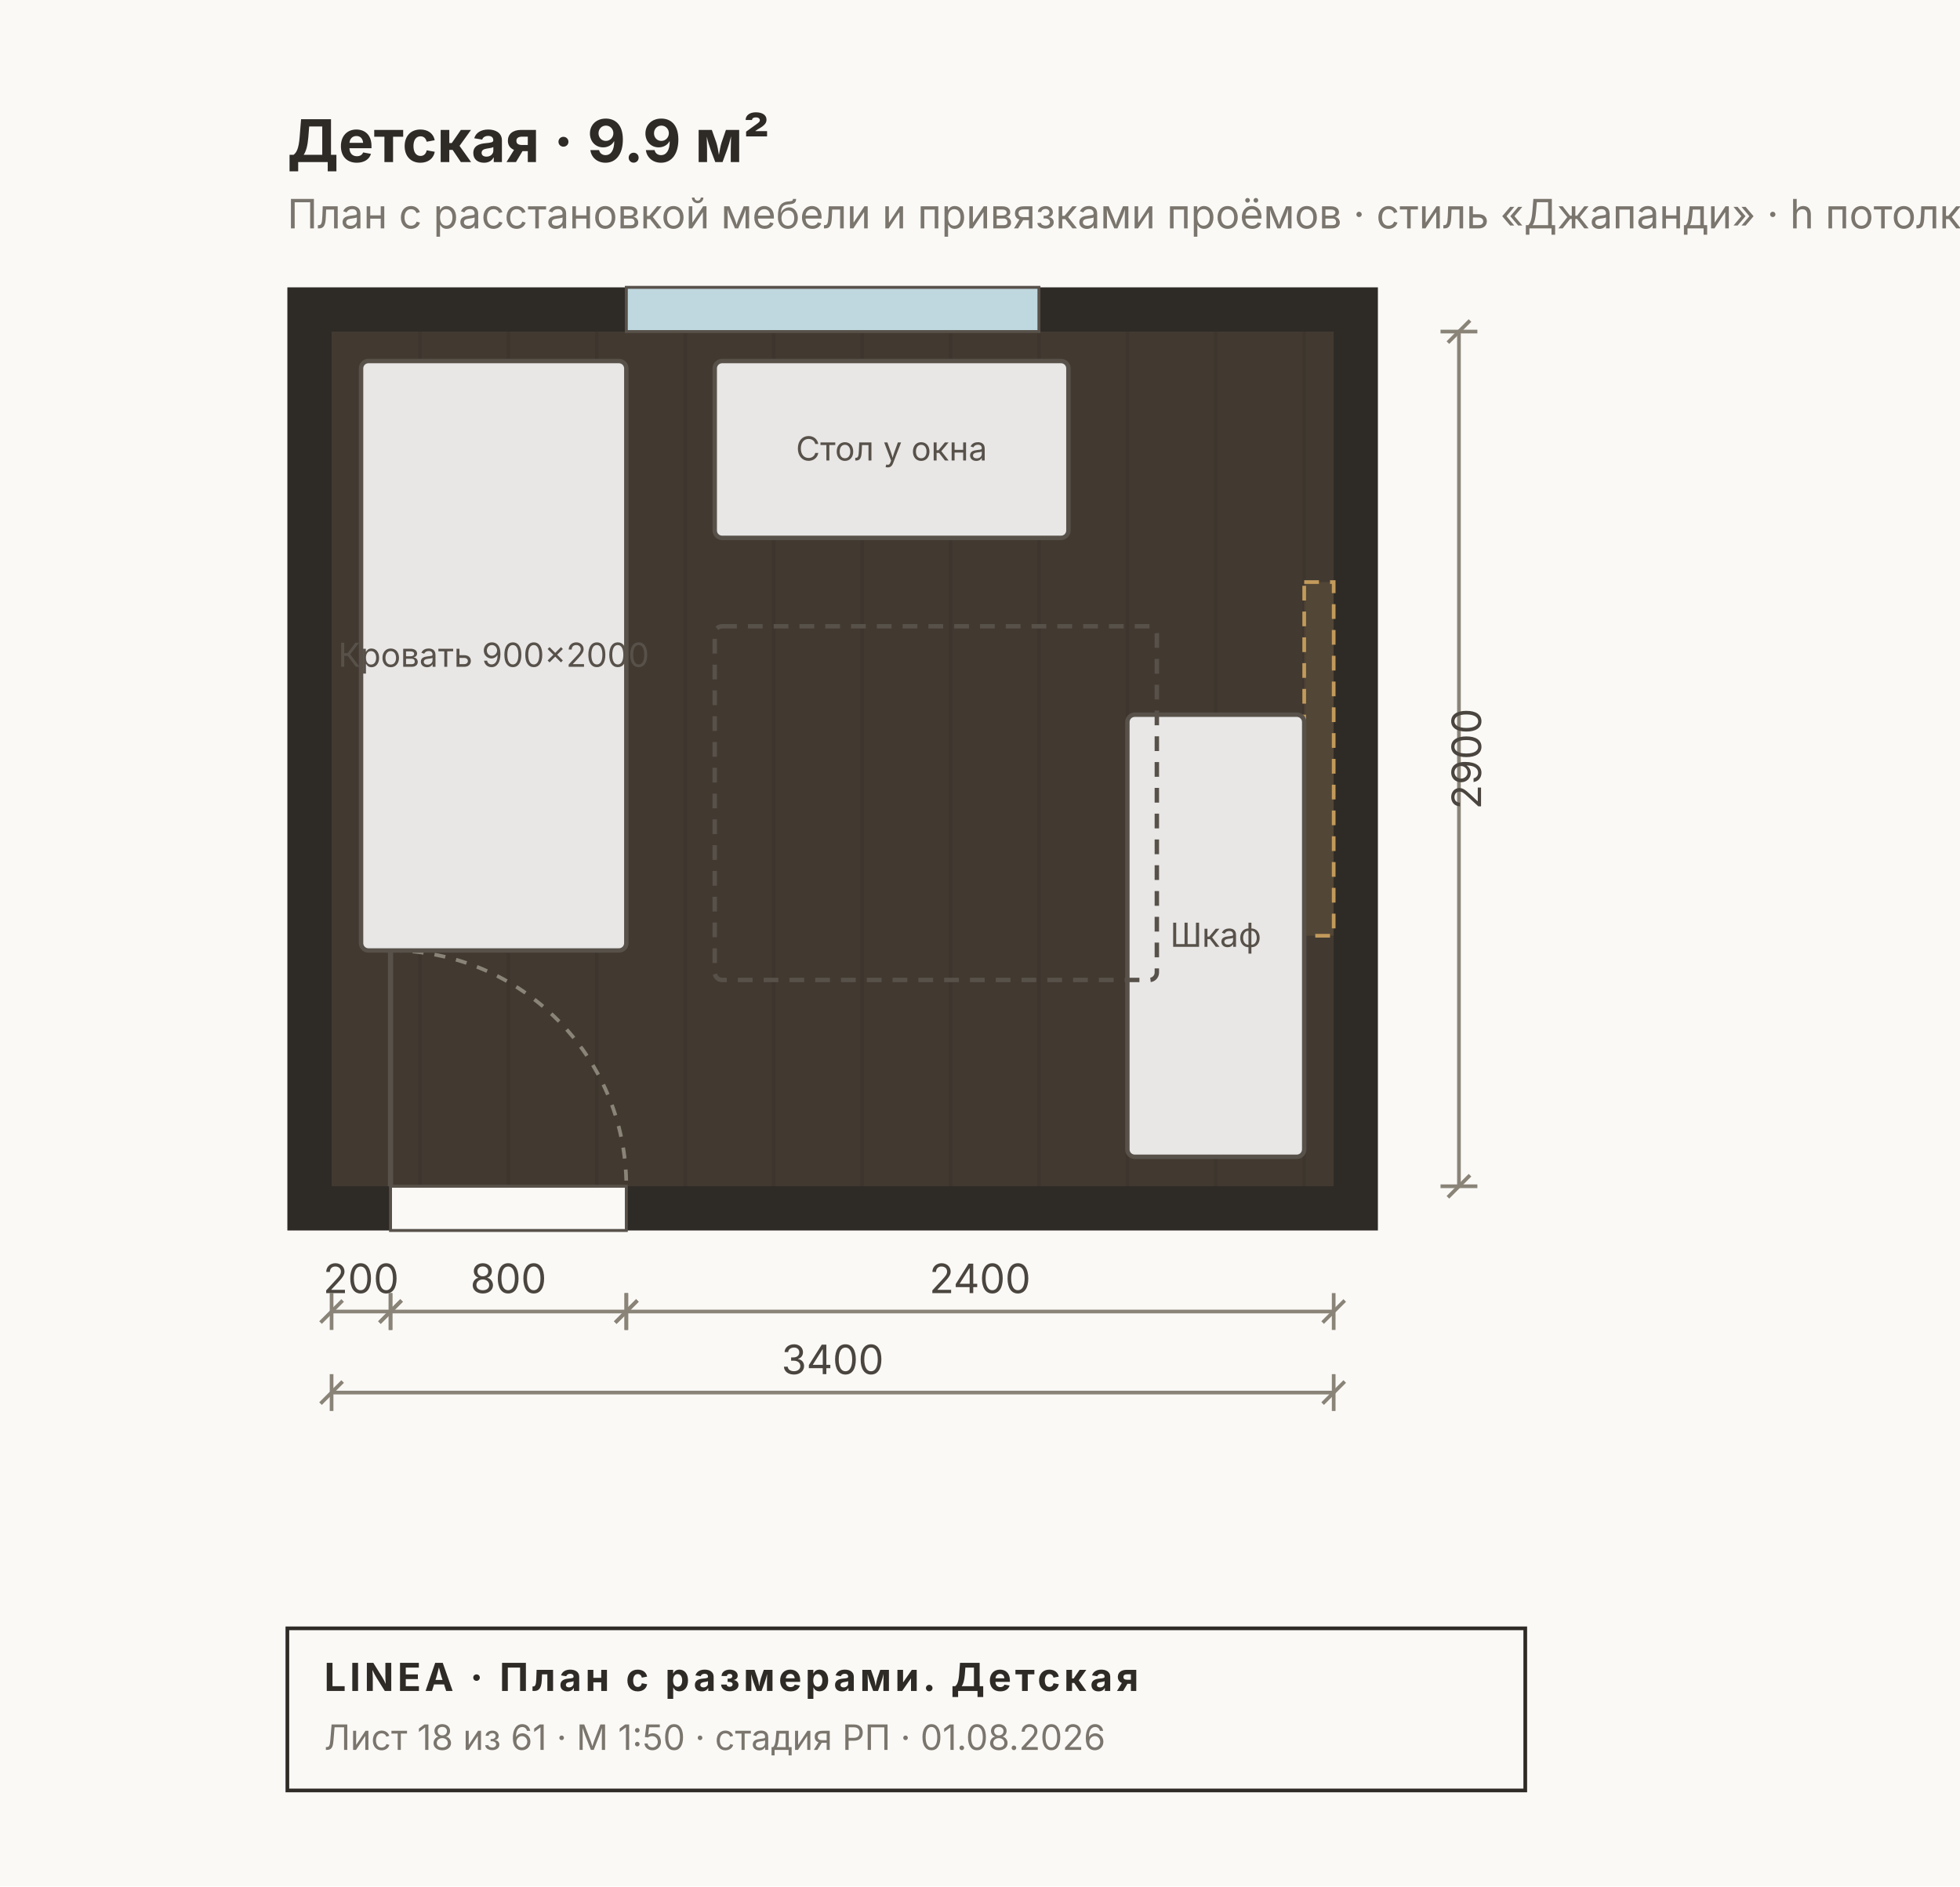
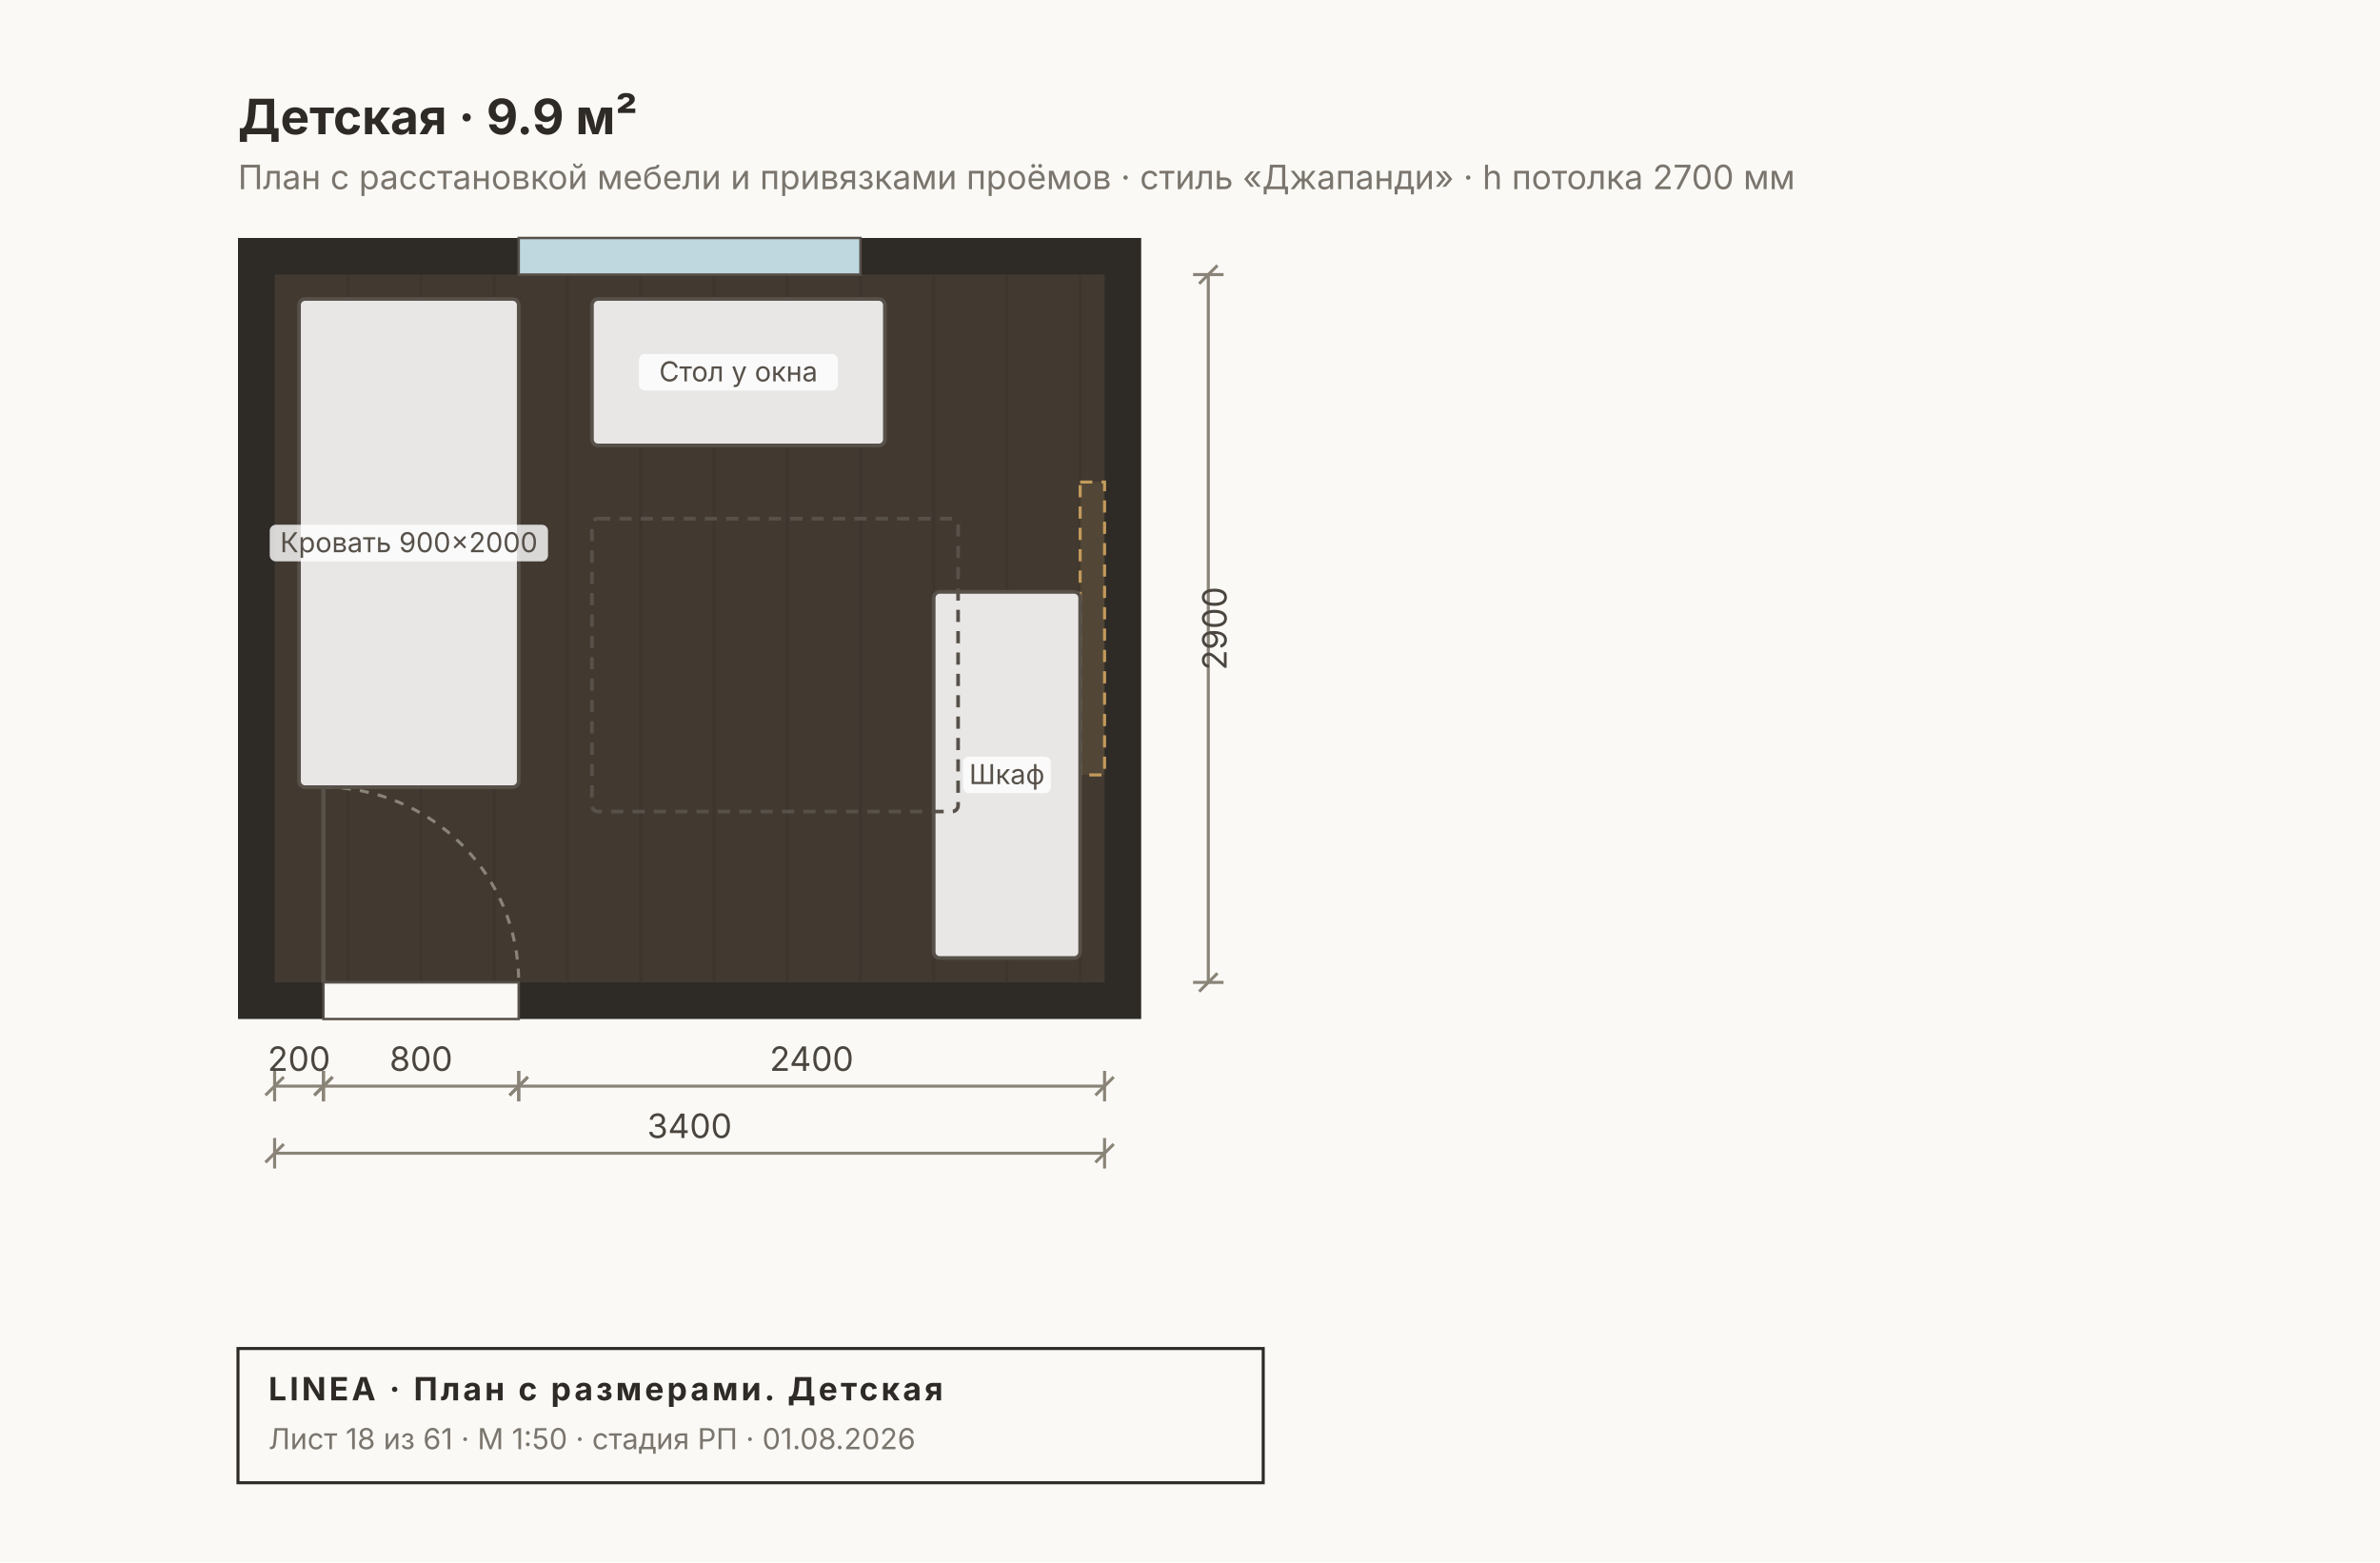
- <svg xmlns="http://www.w3.org/2000/svg" width="532" height="512" viewBox="0 0 532 512" font-family="Inter, &quot;Helvetica Neue&quot;, Arial, sans-serif">
-   <rect width="532" height="512" fill="#FAF9F6" />
+ <svg xmlns="http://www.w3.org/2000/svg" width="780" height="512" viewBox="0 0 780 512" font-family="Inter, &quot;Helvetica Neue&quot;, Arial, sans-serif">
+   <rect width="780" height="512" fill="#FAF9F6" />
  <rect x="78" y="78" width="296" height="256" fill="#2E2A26" />
  <rect x="90" y="90" width="272" height="232" fill="#C8A97A22" />
  <line x1="114" y1="90" x2="114" y2="322" stroke="#00000010" stroke-width="1" />
  <line x1="138" y1="90" x2="138" y2="322" stroke="#00000010" stroke-width="1" />
  <line x1="162" y1="90" x2="162" y2="322" stroke="#00000010" stroke-width="1" />
  <line x1="186" y1="90" x2="186" y2="322" stroke="#00000010" stroke-width="1" />
  <line x1="210" y1="90" x2="210" y2="322" stroke="#00000010" stroke-width="1" />
  <line x1="234" y1="90" x2="234" y2="322" stroke="#00000010" stroke-width="1" />
  <line x1="258" y1="90" x2="258" y2="322" stroke="#00000010" stroke-width="1" />
  <line x1="282" y1="90" x2="282" y2="322" stroke="#00000010" stroke-width="1" />
  <line x1="306" y1="90" x2="306" y2="322" stroke="#00000010" stroke-width="1" />
  <line x1="330" y1="90" x2="330" y2="322" stroke="#00000010" stroke-width="1" />
  <line x1="354" y1="90" x2="354" y2="322" stroke="#00000010" stroke-width="1" />
  <rect x="170" y="78" width="112" height="12" fill="#BFD8DF" stroke="#57514A" stroke-width="0.8" />
  <rect x="106" y="322" width="64" height="12" fill="#FAF9F6" stroke="#57514A" stroke-width="0.8" />
  <path d="M 106 258 A 64 64 0 0 1 170 322" fill="none" stroke="#8A8478" stroke-width="1" stroke-dasharray="3 3" />
  <line x1="106" y1="322" x2="106" y2="258" stroke="#57514A" stroke-width="1.4" />
  <rect x="354" y="158" width="8" height="96" fill="#C29A5B22" stroke="#C29A5B" stroke-width="1" stroke-dasharray="4 3" />
  <rect x="98" y="98" width="72" height="160" fill="#FFFFFFE0" stroke="#57514A" stroke-width="1.2" rx="2" />
+   <rect x="88.4" y="172" width="91.2" height="12" fill="#FFFFFFCC" rx="2" />
  <text x="134" y="181" font-size="9" fill="#57514A" text-anchor="middle">Кровать 900×2000</text>
  <rect x="194" y="98" width="96" height="48" fill="#FFFFFFE0" stroke="#57514A" stroke-width="1.2" rx="2" />
+   <rect x="209.4" y="116" width="65.2" height="12" fill="#FFFFFFCC" rx="2" />
  <text x="242" y="125" font-size="9" fill="#57514A" text-anchor="middle">Стол у окна</text>
  <rect x="306" y="194" width="48" height="120" fill="#FFFFFFE0" stroke="#57514A" stroke-width="1.2" rx="2" />
+   <rect x="315.6" y="248" width="28.8" height="12" fill="#FFFFFFCC" rx="2" />
  <text x="330" y="257" font-size="9" fill="#57514A" text-anchor="middle">Шкаф</text>
  <rect x="194" y="170" width="120" height="96" fill="none" stroke="#57514A" stroke-width="1.2" rx="2" stroke-dasharray="4 3" />
  <text x="78" y="44" font-size="16" font-weight="700" fill="#2E2A26">Детская · 9.9 м²</text>
  <text x="78" y="62" font-size="11" fill="#7A756D">План с расстановкой мебели и привязками проёмов · стиль «Джапанди» · h потолка 2700 мм</text>
  <g stroke="#8A8478" stroke-width="1" fill="none">
    <line x1="90" y1="356" x2="106" y2="356" />
    <line x1="90" y1="351" x2="90" y2="361" />
    <line x1="106" y1="351" x2="106" y2="361" />
    <line x1="87" y1="359" x2="93" y2="353" />
    <line x1="103" y1="359" x2="109" y2="353" />
  </g>
  <text x="98" y="351" font-size="11" fill="#4A453E" text-anchor="middle">200</text>
  <g stroke="#8A8478" stroke-width="1" fill="none">
    <line x1="106" y1="356" x2="170" y2="356" />
    <line x1="106" y1="351" x2="106" y2="361" />
    <line x1="170" y1="351" x2="170" y2="361" />
    <line x1="103" y1="359" x2="109" y2="353" />
    <line x1="167" y1="359" x2="173" y2="353" />
  </g>
  <text x="138" y="351" font-size="11" fill="#4A453E" text-anchor="middle">800</text>
  <g stroke="#8A8478" stroke-width="1" fill="none">
    <line x1="170" y1="356" x2="362" y2="356" />
    <line x1="170" y1="351" x2="170" y2="361" />
    <line x1="362" y1="351" x2="362" y2="361" />
    <line x1="167" y1="359" x2="173" y2="353" />
    <line x1="359" y1="359" x2="365" y2="353" />
  </g>
  <text x="266" y="351" font-size="11" fill="#4A453E" text-anchor="middle">2400</text>
  <g stroke="#8A8478" stroke-width="1" fill="none">
    <line x1="90" y1="378" x2="362" y2="378" />
    <line x1="90" y1="373" x2="90" y2="383" />
    <line x1="362" y1="373" x2="362" y2="383" />
    <line x1="87" y1="381" x2="93" y2="375" />
    <line x1="359" y1="381" x2="365" y2="375" />
  </g>
  <text x="226" y="373" font-size="11" fill="#4A453E" text-anchor="middle">3400</text>
  <g stroke="#8A8478" stroke-width="1" fill="none">
    <line x1="396" y1="90" x2="396" y2="322" />
    <line x1="391" y1="90" x2="401" y2="90" />
    <line x1="391" y1="322" x2="401" y2="322" />
    <line x1="393" y1="93" x2="399" y2="87" />
    <line x1="393" y1="325" x2="399" y2="319" />
  </g>
  <text x="402" y="206" font-size="11" fill="#4A453E" transform="rotate(-90 402 206)" text-anchor="middle">2900</text>
  <g>
    <rect x="78" y="442" width="336" height="44" fill="none" stroke="#2E2A26" stroke-width="1" />
    <text x="88" y="459" font-size="10.5" font-weight="700" fill="#2E2A26" letter-spacing="1">LINEA · План с размерами. Детская</text>
    <text x="88" y="475" font-size="9.5" fill="#7A756D">Лист 18 из 61 · М 1:50 · стадия РП · 01.08.2026</text>
  </g>
</svg>
